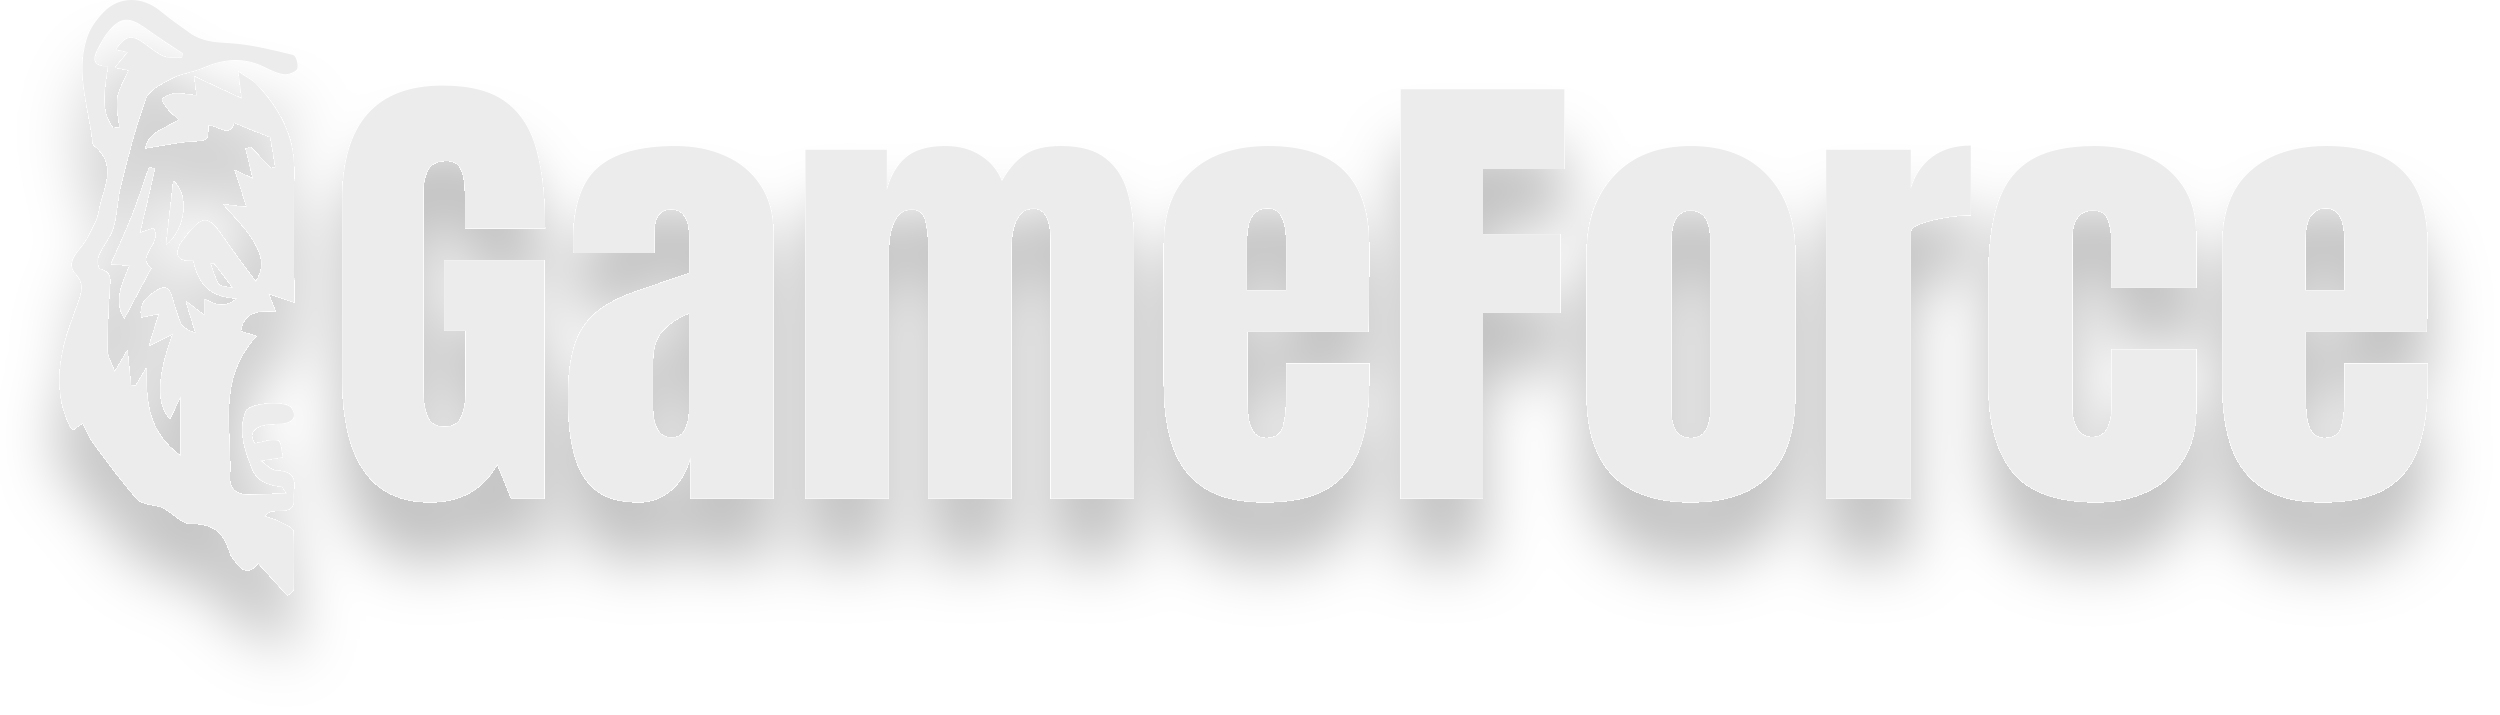
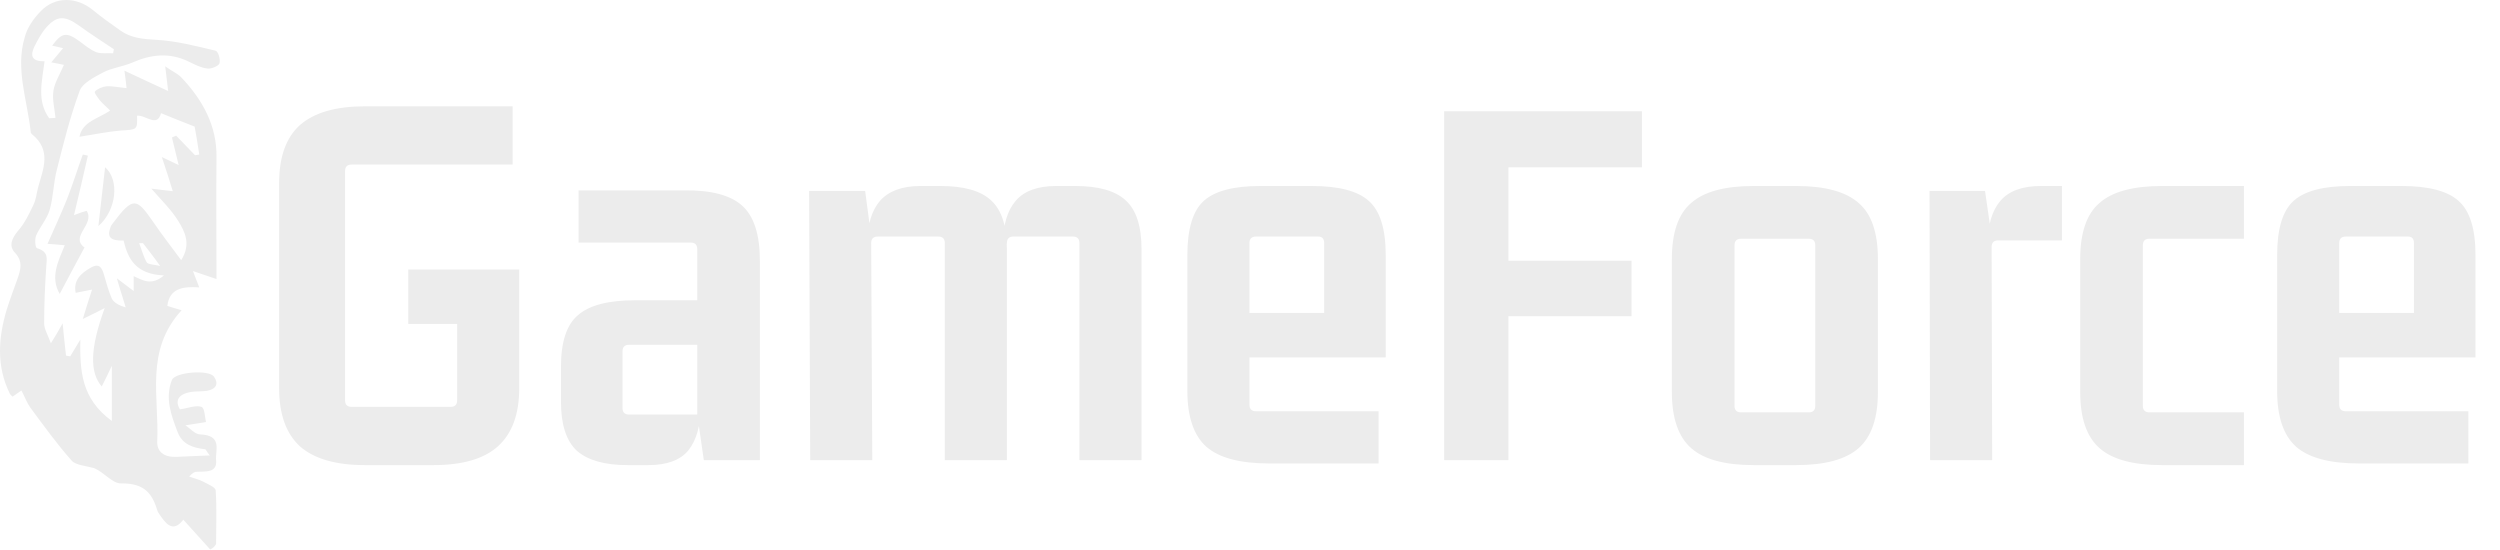
- <svg xmlns="http://www.w3.org/2000/svg" width="168" height="48" viewBox="0 0 168 48" fill="none">
-   <g filter="url(#filter0_d_212_26)">
-     <path d="M19.302 40C18.66 39.286 18.017 38.573 17.344 37.833C16.701 38.679 16.211 38.309 15.752 37.648C15.66 37.516 15.538 37.358 15.477 37.225C15.11 36.036 14.62 35.164 12.814 35.191C12.202 35.217 11.559 34.372 10.855 34.081C10.305 33.922 9.54 33.87 9.234 33.553C8.132 32.31 7.183 30.989 6.204 29.668C5.959 29.325 5.806 28.902 5.561 28.426C5.286 28.611 5.102 28.743 4.918 28.875C4.827 28.796 4.735 28.717 4.704 28.637C3.725 26.629 3.878 24.595 4.49 22.534C4.735 21.767 5.01 21.027 5.286 20.261C5.5 19.627 5.683 19.046 5.102 18.411C4.612 17.909 4.857 17.354 5.316 16.799C5.806 16.244 6.112 15.584 6.418 14.95C6.632 14.527 6.663 14.051 6.785 13.602C7.152 12.281 7.765 10.933 6.326 9.771C6.265 9.718 6.234 9.665 6.234 9.586C5.989 7.287 5.102 5.014 5.806 2.689C5.989 2.002 6.449 1.341 6.969 0.813C8.009 -0.271 9.57 -0.244 10.764 0.733C11.406 1.262 12.08 1.738 12.753 2.213C13.518 2.768 14.406 2.847 15.385 2.9C16.823 2.979 18.262 3.349 19.7 3.693C19.884 3.746 20.067 4.327 19.976 4.618C19.914 4.803 19.363 5.041 19.088 4.988C18.629 4.935 18.17 4.697 17.741 4.486C16.334 3.799 14.987 3.957 13.61 4.565C12.937 4.856 12.141 4.935 11.498 5.278C10.855 5.622 10.029 6.045 9.815 6.573C9.111 8.476 8.621 10.431 8.132 12.386C7.887 13.338 7.887 14.342 7.612 15.293C7.428 15.927 6.908 16.509 6.632 17.143C6.51 17.434 6.571 18.041 6.693 18.068C7.581 18.332 7.397 18.86 7.367 19.415C7.275 20.79 7.214 22.164 7.214 23.538C7.214 23.96 7.489 24.383 7.703 24.991C8.071 24.41 8.285 24.04 8.56 23.538C8.652 24.436 8.713 25.149 8.805 25.889C8.897 25.916 9.019 25.916 9.111 25.942C9.325 25.599 9.509 25.282 9.846 24.727C9.815 26.999 9.907 29.008 12.141 30.646C12.141 29.245 12.141 28.083 12.141 26.629C11.835 27.29 11.621 27.713 11.406 28.136C10.519 27.105 10.55 25.361 11.621 22.428C11.07 22.718 10.672 22.903 10.029 23.221C10.274 22.428 10.458 21.794 10.703 21.08C10.274 21.159 9.937 21.239 9.509 21.318C9.325 20.42 9.876 19.891 10.641 19.468C11.253 19.125 11.437 19.547 11.559 19.97C11.743 20.578 11.896 21.186 12.141 21.741C12.294 22.031 12.661 22.243 13.151 22.375C12.967 21.741 12.753 21.133 12.508 20.261C13.028 20.657 13.304 20.869 13.732 21.186C13.732 20.737 13.732 20.446 13.732 20.102C14.406 20.42 15.048 20.816 15.936 20.05C13.885 19.97 13.304 18.834 12.998 17.513C12.018 17.539 11.774 17.249 12.049 16.535C12.08 16.43 12.141 16.35 12.202 16.271C13.702 14.263 13.947 14.421 15.14 16.139C15.752 17.037 16.425 17.909 17.191 18.94C17.925 17.777 17.466 16.879 16.976 16.086C16.487 15.293 15.783 14.606 15.018 13.734C15.599 13.813 15.966 13.84 16.578 13.919C16.334 13.1 16.089 12.36 15.783 11.435C16.273 11.673 16.548 11.805 17.007 12.017C16.823 11.25 16.67 10.643 16.517 10.008C16.609 9.956 16.732 9.929 16.823 9.876C17.282 10.352 17.741 10.828 18.201 11.303C18.292 11.277 18.415 11.277 18.507 11.25C18.384 10.458 18.262 9.665 18.17 9.216C17.16 8.819 16.487 8.555 15.722 8.238C15.446 9.321 14.589 8.344 13.977 8.423C14.008 9.48 13.977 9.427 12.753 9.506C11.804 9.586 10.825 9.797 9.784 9.956C9.999 8.846 11.162 8.634 12.018 8.053C11.743 7.762 11.468 7.551 11.253 7.287C11.1 7.075 10.825 6.732 10.917 6.652C11.1 6.467 11.468 6.309 11.743 6.283C12.202 6.256 12.631 6.362 13.212 6.415C13.181 6.098 13.151 5.807 13.059 5.146C14.222 5.701 15.171 6.124 16.242 6.626C16.181 6.071 16.119 5.595 16.028 4.829C16.548 5.199 16.915 5.358 17.16 5.595C18.782 7.287 19.792 9.189 19.761 11.435C19.731 14.395 19.761 17.354 19.761 20.314C19.21 20.129 18.751 19.97 18.047 19.733C18.231 20.235 18.354 20.525 18.507 20.922C17.344 20.842 16.334 20.974 16.181 22.269C16.487 22.375 16.793 22.454 17.221 22.586C14.528 25.52 15.599 28.902 15.446 32.126C15.416 32.865 15.905 33.288 16.823 33.262C17.588 33.235 18.323 33.182 19.272 33.156C19.027 32.865 18.996 32.707 18.935 32.707C18.017 32.601 17.282 32.337 16.946 31.491C16.456 30.223 15.997 28.981 16.517 27.66C16.762 27.078 19.21 26.893 19.578 27.422C19.914 27.898 19.792 28.32 19.058 28.453C18.69 28.505 18.292 28.479 17.925 28.532C16.946 28.69 16.732 29.192 17.099 29.8C17.68 29.721 18.231 29.483 18.66 29.615C18.904 29.695 18.904 30.329 18.996 30.725C18.568 30.804 18.139 30.857 17.497 30.963C17.833 31.174 18.17 31.597 18.537 31.623C20.22 31.676 19.669 32.76 19.731 33.5C19.823 34.425 18.996 34.319 18.323 34.345C18.17 34.345 18.047 34.398 17.772 34.689C18.109 34.821 18.476 34.9 18.782 35.059C19.119 35.244 19.669 35.455 19.7 35.693C19.792 36.988 19.731 38.309 19.731 39.604C19.608 39.842 19.455 39.921 19.302 40ZM7.581 8.608C7.734 8.608 7.887 8.581 8.04 8.581C7.979 7.921 7.795 7.26 7.887 6.626C7.979 5.992 8.377 5.384 8.652 4.723C8.438 4.671 8.132 4.618 7.734 4.539C8.071 4.142 8.315 3.851 8.591 3.508C8.285 3.429 8.04 3.376 7.795 3.323C8.499 2.372 8.836 2.319 9.754 2.979C10.152 3.27 10.55 3.614 11.009 3.799C11.345 3.931 11.835 3.851 12.233 3.878C12.263 3.772 12.263 3.667 12.294 3.587C11.437 3.006 10.55 2.451 9.723 1.843C8.713 1.13 8.132 1.13 7.367 2.002C6.999 2.425 6.755 2.9 6.51 3.376C6.234 3.957 6.204 4.486 7.244 4.459C7.061 5.939 6.663 7.339 7.581 8.608ZM14.406 17.698C14.314 17.698 14.222 17.698 14.13 17.698C14.314 18.174 14.436 18.675 14.681 19.098C14.773 19.257 15.232 19.257 15.66 19.363C15.171 18.675 14.773 18.174 14.406 17.698Z" fill="#ECECEC" />
-     <path d="M8.713 17.856C8.193 17.803 7.856 17.777 7.459 17.751C7.948 16.641 8.438 15.584 8.866 14.527C9.295 13.444 9.631 12.334 10.029 11.25C10.152 11.277 10.274 11.303 10.396 11.33C10.091 12.73 9.754 14.104 9.387 15.663C9.876 15.478 10.091 15.399 10.305 15.346C10.947 16.324 9.05 17.222 10.152 18.015C9.54 19.151 8.958 20.235 8.346 21.397C7.642 20.182 8.224 19.046 8.713 17.856Z" fill="#ECECEC" />
-     <path d="M11.162 16.456C11.315 15.055 11.498 13.576 11.651 12.175C12.722 13.1 12.478 15.32 11.162 16.456Z" fill="#ECECEC" />
-     <path d="M28.891 33.75C24.963 33.75 23 30.938 23 25.312V13.453C23 8.318 25.25 5.75 29.75 5.75C31.604 5.75 33.026 6.125 34.016 6.875C35.005 7.615 35.688 8.698 36.062 10.125C36.438 11.552 36.625 13.292 36.625 15.344H31.25V12.906C31.25 12.312 31.167 11.818 31 11.422C30.844 11.016 30.51 10.812 30 10.812C29.365 10.812 28.943 11.026 28.734 11.453C28.537 11.88 28.438 12.349 28.438 12.859V26.188C28.438 26.927 28.531 27.531 28.719 28C28.917 28.458 29.297 28.688 29.859 28.688C30.443 28.688 30.828 28.458 31.016 28C31.213 27.531 31.312 26.917 31.312 26.156V22.234H29.844V17.484H36.562V33.5H34.359L33.422 31.188C32.464 32.896 30.953 33.75 28.891 33.75ZM42.922 33.75C41.62 33.75 40.625 33.448 39.938 32.844C39.26 32.24 38.797 31.412 38.547 30.359C38.297 29.307 38.172 28.115 38.172 26.781C38.172 25.354 38.312 24.188 38.594 23.281C38.875 22.365 39.354 21.615 40.031 21.031C40.719 20.448 41.661 19.953 42.859 19.547L46.328 18.359V15.953C46.328 14.693 45.917 14.062 45.094 14.062C44.344 14.062 43.969 14.573 43.969 15.594V17H38.531C38.521 16.917 38.516 16.812 38.516 16.688C38.516 16.552 38.516 16.401 38.516 16.234C38.516 13.901 39.062 12.25 40.156 11.281C41.26 10.302 43.005 9.812 45.391 9.812C46.641 9.812 47.76 10.037 48.75 10.484C49.74 10.922 50.521 11.573 51.094 12.438C51.677 13.302 51.969 14.37 51.969 15.641V33.5H46.406V30.719C46.135 31.698 45.688 32.448 45.062 32.969C44.438 33.49 43.724 33.75 42.922 33.75ZM45.125 29.406C45.583 29.406 45.896 29.213 46.062 28.828C46.229 28.443 46.312 28.026 46.312 27.578V21.047C45.542 21.359 44.943 21.755 44.516 22.234C44.089 22.703 43.875 23.396 43.875 24.312V27.328C43.875 28.713 44.292 29.406 45.125 29.406ZM54.125 33.5V10.062H59.594V12.781C59.844 11.823 60.271 11.088 60.875 10.578C61.479 10.068 62.365 9.812 63.531 9.812C64.469 9.812 65.266 10.031 65.922 10.469C66.588 10.896 67.057 11.463 67.328 12.172C67.755 11.401 68.255 10.818 68.828 10.422C69.412 10.016 70.24 9.812 71.312 9.812C72.615 9.812 73.615 10.094 74.312 10.656C75.021 11.208 75.51 11.979 75.781 12.969C76.062 13.948 76.203 15.083 76.203 16.375V33.5H70.625V16.281C70.625 14.771 70.24 14.016 69.469 14.016C69.062 14.016 68.75 14.156 68.531 14.438C68.312 14.708 68.162 15.047 68.078 15.453C67.995 15.859 67.953 16.266 67.953 16.672V33.5H62.375V16.281C62.375 15.792 62.312 15.302 62.188 14.812C62.073 14.323 61.771 14.078 61.281 14.078C60.865 14.078 60.542 14.229 60.312 14.531C60.083 14.833 59.927 15.208 59.844 15.656C59.76 16.094 59.719 16.526 59.719 16.953V33.5H54.125ZM84.969 33.75C83.302 33.75 81.974 33.438 80.984 32.812C79.995 32.188 79.287 31.287 78.859 30.109C78.432 28.932 78.219 27.516 78.219 25.859V16.438C78.219 14.26 78.844 12.615 80.094 11.5C81.344 10.375 83.062 9.812 85.25 9.812C89.75 9.812 92 12.021 92 16.438V18.141C92 20.203 91.979 21.588 91.938 22.297H83.812V26.828C83.812 27.245 83.838 27.656 83.891 28.062C83.943 28.458 84.057 28.787 84.234 29.047C84.422 29.307 84.719 29.438 85.125 29.438C85.708 29.438 86.073 29.188 86.219 28.688C86.365 28.177 86.438 27.516 86.438 26.703V24.453H92V25.781C92 27.531 91.781 29 91.344 30.188C90.917 31.365 90.188 32.255 89.156 32.859C88.135 33.453 86.74 33.75 84.969 33.75ZM83.781 19.516H86.438V16.359C86.438 15.516 86.333 14.912 86.125 14.547C85.917 14.172 85.604 13.984 85.188 13.984C84.74 13.984 84.391 14.162 84.141 14.516C83.901 14.87 83.781 15.484 83.781 16.359V19.516ZM94.125 33.5V6H105.125V11.359H99.656V15.734H104.844V21.031H99.656V33.5H94.125ZM113.625 33.75C108.958 33.75 106.625 31.328 106.625 26.484V17.078C106.625 14.87 107.245 13.109 108.484 11.797C109.724 10.474 111.438 9.812 113.625 9.812C115.823 9.812 117.542 10.474 118.781 11.797C120.021 13.109 120.641 14.87 120.641 17.078V26.484C120.641 31.328 118.302 33.75 113.625 33.75ZM113.625 29.438C114.094 29.438 114.427 29.271 114.625 28.938C114.833 28.594 114.938 28.162 114.938 27.641V16.188C114.938 14.823 114.5 14.141 113.625 14.141C112.75 14.141 112.312 14.823 112.312 16.188V27.641C112.312 28.162 112.411 28.594 112.609 28.938C112.818 29.271 113.156 29.438 113.625 29.438ZM122.719 33.5V10.062H128.406V12.672C128.677 11.766 129.156 11.057 129.844 10.547C130.531 10.037 131.396 9.781 132.438 9.781V14.453C131.979 14.453 131.432 14.505 130.797 14.609C130.161 14.703 129.604 14.838 129.125 15.016C128.646 15.182 128.406 15.37 128.406 15.578V33.5H122.719ZM140.859 33.75C138.234 33.75 136.37 33.078 135.266 31.734C134.172 30.391 133.625 28.417 133.625 25.812V18.594C133.625 16.635 133.833 15.005 134.25 13.703C134.667 12.401 135.396 11.427 136.438 10.781C137.479 10.135 138.927 9.812 140.781 9.812C142.073 9.812 143.229 10.042 144.25 10.5C145.281 10.958 146.094 11.63 146.688 12.516C147.281 13.401 147.578 14.484 147.578 15.766V19.344H141.875V16.062C141.875 15.521 141.797 15.068 141.641 14.703C141.484 14.328 141.146 14.141 140.625 14.141C139.708 14.141 139.25 14.792 139.25 16.094V27.453C139.25 27.932 139.354 28.375 139.562 28.781C139.771 29.177 140.115 29.375 140.594 29.375C141.083 29.375 141.422 29.182 141.609 28.797C141.807 28.401 141.906 27.943 141.906 27.422V23.484H147.578V27.578C147.578 28.87 147.286 29.979 146.703 30.906C146.13 31.823 145.339 32.526 144.328 33.016C143.318 33.505 142.161 33.75 140.859 33.75ZM156.094 33.75C154.427 33.75 153.099 33.438 152.109 32.812C151.12 32.188 150.411 31.287 149.984 30.109C149.557 28.932 149.344 27.516 149.344 25.859V16.438C149.344 14.26 149.969 12.615 151.219 11.5C152.469 10.375 154.188 9.812 156.375 9.812C160.875 9.812 163.125 12.021 163.125 16.438V18.141C163.125 20.203 163.104 21.588 163.062 22.297H154.938V26.828C154.938 27.245 154.964 27.656 155.016 28.062C155.068 28.458 155.182 28.787 155.359 29.047C155.547 29.307 155.844 29.438 156.25 29.438C156.833 29.438 157.198 29.188 157.344 28.688C157.49 28.177 157.562 27.516 157.562 26.703V24.453H163.125V25.781C163.125 27.531 162.906 29 162.469 30.188C162.042 31.365 161.312 32.255 160.281 32.859C159.26 33.453 157.865 33.75 156.094 33.75ZM154.906 19.516H157.562V16.359C157.562 15.516 157.458 14.912 157.25 14.547C157.042 14.172 156.729 13.984 156.312 13.984C155.865 13.984 155.516 14.162 155.266 14.516C155.026 14.87 154.906 15.484 154.906 16.359V19.516Z" fill="#ECECEC" />
-   </g>
-   <defs>
-     <filter id="filter0_d_212_26" x="0" y="0" width="169" height="48" filterUnits="userSpaceOnUse" color-interpolation-filters="sRGB">
-       <feFlood flood-opacity="0" result="BackgroundImageFix" />
-       <feColorMatrix in="SourceAlpha" type="matrix" values="0 0 0 0 0 0 0 0 0 0 0 0 0 0 0 0 0 0 127 0" result="hardAlpha" />
-       <feOffset dy="4" />
-       <feGaussianBlur stdDeviation="2" />
-       <feComposite in2="hardAlpha" operator="out" />
-       <feColorMatrix type="matrix" values="0 0 0 0 0 0 0 0 0 0 0 0 0 0 0 0 0 0 0.25 0" />
-       <feBlend mode="normal" in2="BackgroundImageFix" result="effect1_dropShadow_212_26" />
-       <feBlend mode="normal" in="SourceGraphic" in2="effect1_dropShadow_212_26" result="shape" />
-     </filter>
-   </defs>
+ <svg xmlns="http://www.w3.org/2000/svg" width="182" height="40" viewBox="0 0 182 40" fill="none">
+   <path d="M15.302 40C14.66 39.286 14.017 38.573 13.344 37.833C12.701 38.679 12.211 38.309 11.752 37.648C11.66 37.516 11.538 37.358 11.477 37.225C11.11 36.036 10.62 35.164 8.814 35.191C8.202 35.217 7.559 34.372 6.856 34.081C6.305 33.922 5.54 33.87 5.234 33.553C4.132 32.31 3.183 30.989 2.204 29.668C1.959 29.325 1.806 28.902 1.561 28.426C1.286 28.611 1.102 28.743 0.918 28.875C0.827 28.796 0.735 28.717 0.704 28.637C-0.275 26.629 -0.122 24.595 0.49 22.534C0.735 21.767 1.01 21.027 1.286 20.261C1.5 19.627 1.683 19.046 1.102 18.411C0.612 17.909 0.857 17.354 1.316 16.799C1.806 16.244 2.112 15.584 2.418 14.95C2.632 14.527 2.663 14.051 2.785 13.602C3.152 12.281 3.765 10.933 2.326 9.771C2.265 9.718 2.234 9.665 2.234 9.586C1.989 7.287 1.102 5.014 1.806 2.689C1.989 2.002 2.449 1.341 2.969 0.813C4.009 -0.271 5.57 -0.244 6.764 0.733C7.406 1.262 8.08 1.738 8.753 2.213C9.518 2.768 10.406 2.847 11.385 2.9C12.823 2.979 14.262 3.349 15.7 3.693C15.884 3.746 16.067 4.327 15.976 4.618C15.914 4.803 15.364 5.041 15.088 4.988C14.629 4.935 14.17 4.697 13.742 4.486C12.334 3.799 10.987 3.957 9.61 4.565C8.937 4.856 8.141 4.935 7.498 5.278C6.856 5.622 6.029 6.045 5.815 6.573C5.111 8.476 4.621 10.431 4.132 12.386C3.887 13.338 3.887 14.342 3.612 15.293C3.428 15.927 2.908 16.509 2.632 17.143C2.51 17.434 2.571 18.041 2.693 18.068C3.581 18.332 3.397 18.86 3.367 19.415C3.275 20.79 3.214 22.164 3.214 23.538C3.214 23.96 3.489 24.383 3.703 24.991C4.071 24.41 4.285 24.04 4.56 23.538C4.652 24.436 4.713 25.149 4.805 25.889C4.897 25.916 5.019 25.916 5.111 25.942C5.325 25.599 5.509 25.282 5.846 24.727C5.815 26.999 5.907 29.008 8.141 30.646C8.141 29.245 8.141 28.083 8.141 26.629C7.835 27.29 7.621 27.713 7.406 28.136C6.519 27.105 6.55 25.361 7.621 22.428C7.07 22.718 6.672 22.903 6.029 23.221C6.274 22.428 6.458 21.794 6.703 21.08C6.274 21.159 5.937 21.239 5.509 21.318C5.325 20.42 5.876 19.891 6.641 19.468C7.253 19.125 7.437 19.547 7.559 19.97C7.743 20.578 7.896 21.186 8.141 21.741C8.294 22.031 8.661 22.243 9.151 22.375C8.967 21.741 8.753 21.133 8.508 20.261C9.028 20.657 9.304 20.869 9.732 21.186C9.732 20.737 9.732 20.446 9.732 20.102C10.406 20.42 11.048 20.816 11.936 20.05C9.885 19.97 9.304 18.834 8.998 17.513C8.019 17.539 7.774 17.249 8.049 16.535C8.08 16.43 8.141 16.35 8.202 16.271C9.702 14.263 9.947 14.421 11.14 16.139C11.752 17.037 12.425 17.909 13.191 18.94C13.925 17.777 13.466 16.879 12.976 16.086C12.487 15.293 11.783 14.606 11.018 13.734C11.599 13.813 11.966 13.84 12.579 13.919C12.334 13.1 12.089 12.36 11.783 11.435C12.273 11.673 12.548 11.805 13.007 12.017C12.823 11.25 12.67 10.643 12.517 10.008C12.609 9.956 12.732 9.929 12.823 9.876C13.282 10.352 13.742 10.828 14.2 11.303C14.292 11.277 14.415 11.277 14.507 11.25C14.384 10.458 14.262 9.665 14.17 9.216C13.16 8.819 12.487 8.555 11.722 8.238C11.446 9.321 10.589 8.344 9.977 8.423C10.008 9.48 9.977 9.427 8.753 9.506C7.804 9.586 6.825 9.797 5.784 9.956C5.999 8.846 7.162 8.634 8.018 8.053C7.743 7.762 7.468 7.551 7.253 7.287C7.1 7.075 6.825 6.732 6.917 6.652C7.1 6.467 7.468 6.309 7.743 6.283C8.202 6.256 8.631 6.362 9.212 6.415C9.181 6.098 9.151 5.807 9.059 5.146C10.222 5.701 11.171 6.124 12.242 6.626C12.181 6.071 12.12 5.595 12.028 4.829C12.548 5.199 12.915 5.358 13.16 5.595C14.782 7.287 15.792 9.189 15.761 11.435C15.731 14.395 15.761 17.354 15.761 20.314C15.21 20.129 14.751 19.97 14.047 19.733C14.231 20.235 14.354 20.525 14.507 20.922C13.344 20.842 12.334 20.974 12.181 22.269C12.487 22.375 12.793 22.454 13.221 22.586C10.528 25.52 11.599 28.902 11.446 32.126C11.416 32.865 11.905 33.288 12.823 33.262C13.588 33.235 14.323 33.182 15.272 33.156C15.027 32.865 14.996 32.707 14.935 32.707C14.017 32.601 13.282 32.337 12.946 31.491C12.456 30.223 11.997 28.981 12.517 27.66C12.762 27.078 15.21 26.893 15.578 27.422C15.914 27.898 15.792 28.32 15.057 28.453C14.69 28.505 14.292 28.479 13.925 28.532C12.946 28.69 12.732 29.192 13.099 29.8C13.68 29.721 14.231 29.483 14.66 29.615C14.904 29.695 14.904 30.329 14.996 30.725C14.568 30.804 14.139 30.857 13.497 30.963C13.833 31.174 14.17 31.597 14.537 31.623C16.22 31.676 15.669 32.76 15.731 33.5C15.823 34.425 14.996 34.319 14.323 34.345C14.17 34.345 14.047 34.398 13.772 34.689C14.109 34.821 14.476 34.9 14.782 35.059C15.119 35.244 15.669 35.455 15.7 35.693C15.792 36.988 15.731 38.309 15.731 39.604C15.608 39.842 15.455 39.921 15.302 40ZM3.581 8.608C3.734 8.608 3.887 8.581 4.04 8.581C3.979 7.921 3.795 7.26 3.887 6.626C3.979 5.992 4.377 5.384 4.652 4.723C4.438 4.671 4.132 4.618 3.734 4.539C4.071 4.142 4.315 3.851 4.591 3.508C4.285 3.429 4.04 3.376 3.795 3.323C4.499 2.372 4.836 2.319 5.754 2.979C6.152 3.27 6.55 3.614 7.009 3.799C7.345 3.931 7.835 3.851 8.233 3.878C8.263 3.772 8.263 3.667 8.294 3.587C7.437 3.006 6.55 2.451 5.723 1.843C4.713 1.13 4.132 1.13 3.367 2.002C2.999 2.425 2.755 2.9 2.51 3.376C2.234 3.957 2.204 4.486 3.244 4.459C3.061 5.939 2.663 7.339 3.581 8.608ZM10.406 17.698C10.314 17.698 10.222 17.698 10.13 17.698C10.314 18.174 10.436 18.675 10.681 19.098C10.773 19.257 11.232 19.257 11.66 19.363C11.171 18.675 10.773 18.174 10.406 17.698Z" fill="#ECECEC" />
+   <path d="M4.713 17.856C4.193 17.803 3.856 17.777 3.459 17.751C3.948 16.641 4.438 15.584 4.866 14.527C5.295 13.444 5.631 12.334 6.029 11.25C6.152 11.277 6.274 11.303 6.397 11.33C6.09 12.73 5.754 14.104 5.387 15.663C5.876 15.478 6.09 15.399 6.305 15.346C6.947 16.324 5.05 17.222 6.152 18.015C5.54 19.151 4.958 20.235 4.346 21.397C3.642 20.182 4.224 19.046 4.713 17.856Z" fill="#ECECEC" />
+   <path d="M7.162 16.456C7.315 15.055 7.498 13.576 7.651 12.175C8.722 13.1 8.478 15.32 7.162 16.456Z" fill="#ECECEC" />
+   <path d="M31.56 33.86H26.56C24.453 33.86 22.88 33.407 21.84 32.5C20.827 31.567 20.32 30.153 20.32 28.26V13.34C20.32 11.42 20.827 10.007 21.84 9.1C22.88 8.193 24.453 7.74 26.56 7.74H37.32V11.98H25.6C25.28 11.98 25.12 12.14 25.12 12.46V29.14C25.12 29.46 25.28 29.62 25.6 29.62H32.8C33.12 29.62 33.28 29.46 33.28 29.14V22.82L33.76 23.58H29.72V19.62H37.8V28.26C37.8 30.153 37.28 31.567 36.24 32.5C35.227 33.407 33.667 33.86 31.56 33.86ZM47.199 33.86H45.679C44.025 33.86 42.799 33.513 41.999 32.82C41.225 32.1 40.839 30.913 40.839 29.26V26.7C40.839 24.887 41.252 23.633 42.079 22.94C42.905 22.22 44.292 21.86 46.239 21.86H51.279V25.1H45.799C45.479 25.1 45.319 25.26 45.319 25.58V29.7C45.319 30.02 45.479 30.18 45.799 30.18H50.759V18.14C50.759 17.82 50.599 17.66 50.279 17.66H42.119V13.86H49.799C51.772 13.833 53.185 14.207 54.039 14.98C54.892 15.753 55.319 17.087 55.319 18.98V33.5H51.239L50.759 30.18L50.999 29.66C50.999 30.993 50.705 32.033 50.119 32.78C49.532 33.5 48.559 33.86 47.199 33.86ZM67.022 13.54H68.463C70.169 13.54 71.396 13.887 72.142 14.58C72.916 15.273 73.302 16.46 73.302 18.14V33.5H68.782V17.7C68.782 17.38 68.623 17.22 68.302 17.22H63.903C63.583 17.22 63.422 17.38 63.422 17.7L63.502 33.5H58.983L58.903 13.9H62.983L63.422 17.22L63.142 17.74C63.142 16.38 63.449 15.34 64.062 14.62C64.703 13.9 65.689 13.54 67.022 13.54ZM76.903 13.54H78.263C79.969 13.54 81.196 13.887 81.942 14.58C82.716 15.273 83.103 16.46 83.103 18.14V33.5H78.582V17.7C78.582 17.38 78.422 17.22 78.103 17.22H73.782C73.463 17.22 73.302 17.38 73.302 17.7L73.183 18.26L73.022 17.74C73.022 16.38 73.329 15.34 73.942 14.62C74.556 13.9 75.543 13.54 76.903 13.54ZM100.36 33.74H92.4C90.293 33.74 88.773 33.34 87.84 32.54C86.906 31.713 86.44 30.353 86.44 28.46V18.58C86.44 16.66 86.84 15.34 87.64 14.62C88.44 13.9 89.813 13.54 91.76 13.54H95.48C97.453 13.54 98.84 13.9 99.64 14.62C100.466 15.34 100.88 16.66 100.88 18.58V26.02H90.44V22.78H96.4V17.7C96.4 17.38 96.253 17.22 95.96 17.22H91.44C91.12 17.22 90.96 17.38 90.96 17.7V29.46C90.96 29.78 91.12 29.94 91.44 29.94H100.36V33.74ZM118.774 18.98V23.02H109.134L109.814 22.3V33.5H105.134V8.1H109.814V19.66L109.134 18.98H118.774ZM107.934 12.18V8.1H119.534V12.18H107.934ZM131.672 17.38H126.752C126.432 17.38 126.272 17.54 126.272 17.86V29.54C126.272 29.86 126.432 30.02 126.752 30.02H131.672C131.992 30.02 132.152 29.86 132.152 29.54V17.86C132.152 17.54 131.992 17.38 131.672 17.38ZM121.712 28.54V18.86C121.712 16.94 122.179 15.58 123.112 14.78C124.046 13.953 125.566 13.54 127.672 13.54H130.752C132.859 13.54 134.379 13.953 135.312 14.78C136.246 15.58 136.712 16.94 136.712 18.86V28.54C136.712 30.433 136.246 31.793 135.312 32.62C134.379 33.447 132.859 33.86 130.752 33.86H127.672C125.566 33.86 124.046 33.447 123.112 32.62C122.179 31.793 121.712 30.433 121.712 28.54ZM148.59 13.54H150.11V17.5H145.47C145.15 17.5 144.99 17.66 144.99 17.98L145.03 33.5H140.51L140.47 13.9H144.51L144.99 17.22L144.71 17.74C144.71 16.38 145.016 15.34 145.63 14.62C146.243 13.9 147.23 13.54 148.59 13.54ZM163.359 33.86H157.399C155.292 33.86 153.772 33.447 152.839 32.62C151.905 31.793 151.439 30.433 151.439 28.54V18.86C151.439 16.94 151.905 15.58 152.839 14.78C153.772 13.953 155.292 13.54 157.399 13.54H163.359V17.38H156.479C156.159 17.38 155.999 17.54 155.999 17.86V29.54C155.999 29.86 156.159 30.02 156.479 30.02H163.359V33.86ZM179.696 33.74H171.736C169.629 33.74 168.109 33.34 167.176 32.54C166.242 31.713 165.776 30.353 165.776 28.46V18.58C165.776 16.66 166.176 15.34 166.976 14.62C167.776 13.9 169.149 13.54 171.096 13.54H174.816C176.789 13.54 178.176 13.9 178.976 14.62C179.802 15.34 180.216 16.66 180.216 18.58V26.02H169.776V22.78H175.736V17.7C175.736 17.38 175.589 17.22 175.296 17.22H170.776C170.456 17.22 170.296 17.38 170.296 17.7V29.46C170.296 29.78 170.456 29.94 170.776 29.94H179.696V33.74Z" fill="#ECECEC" />
</svg>
